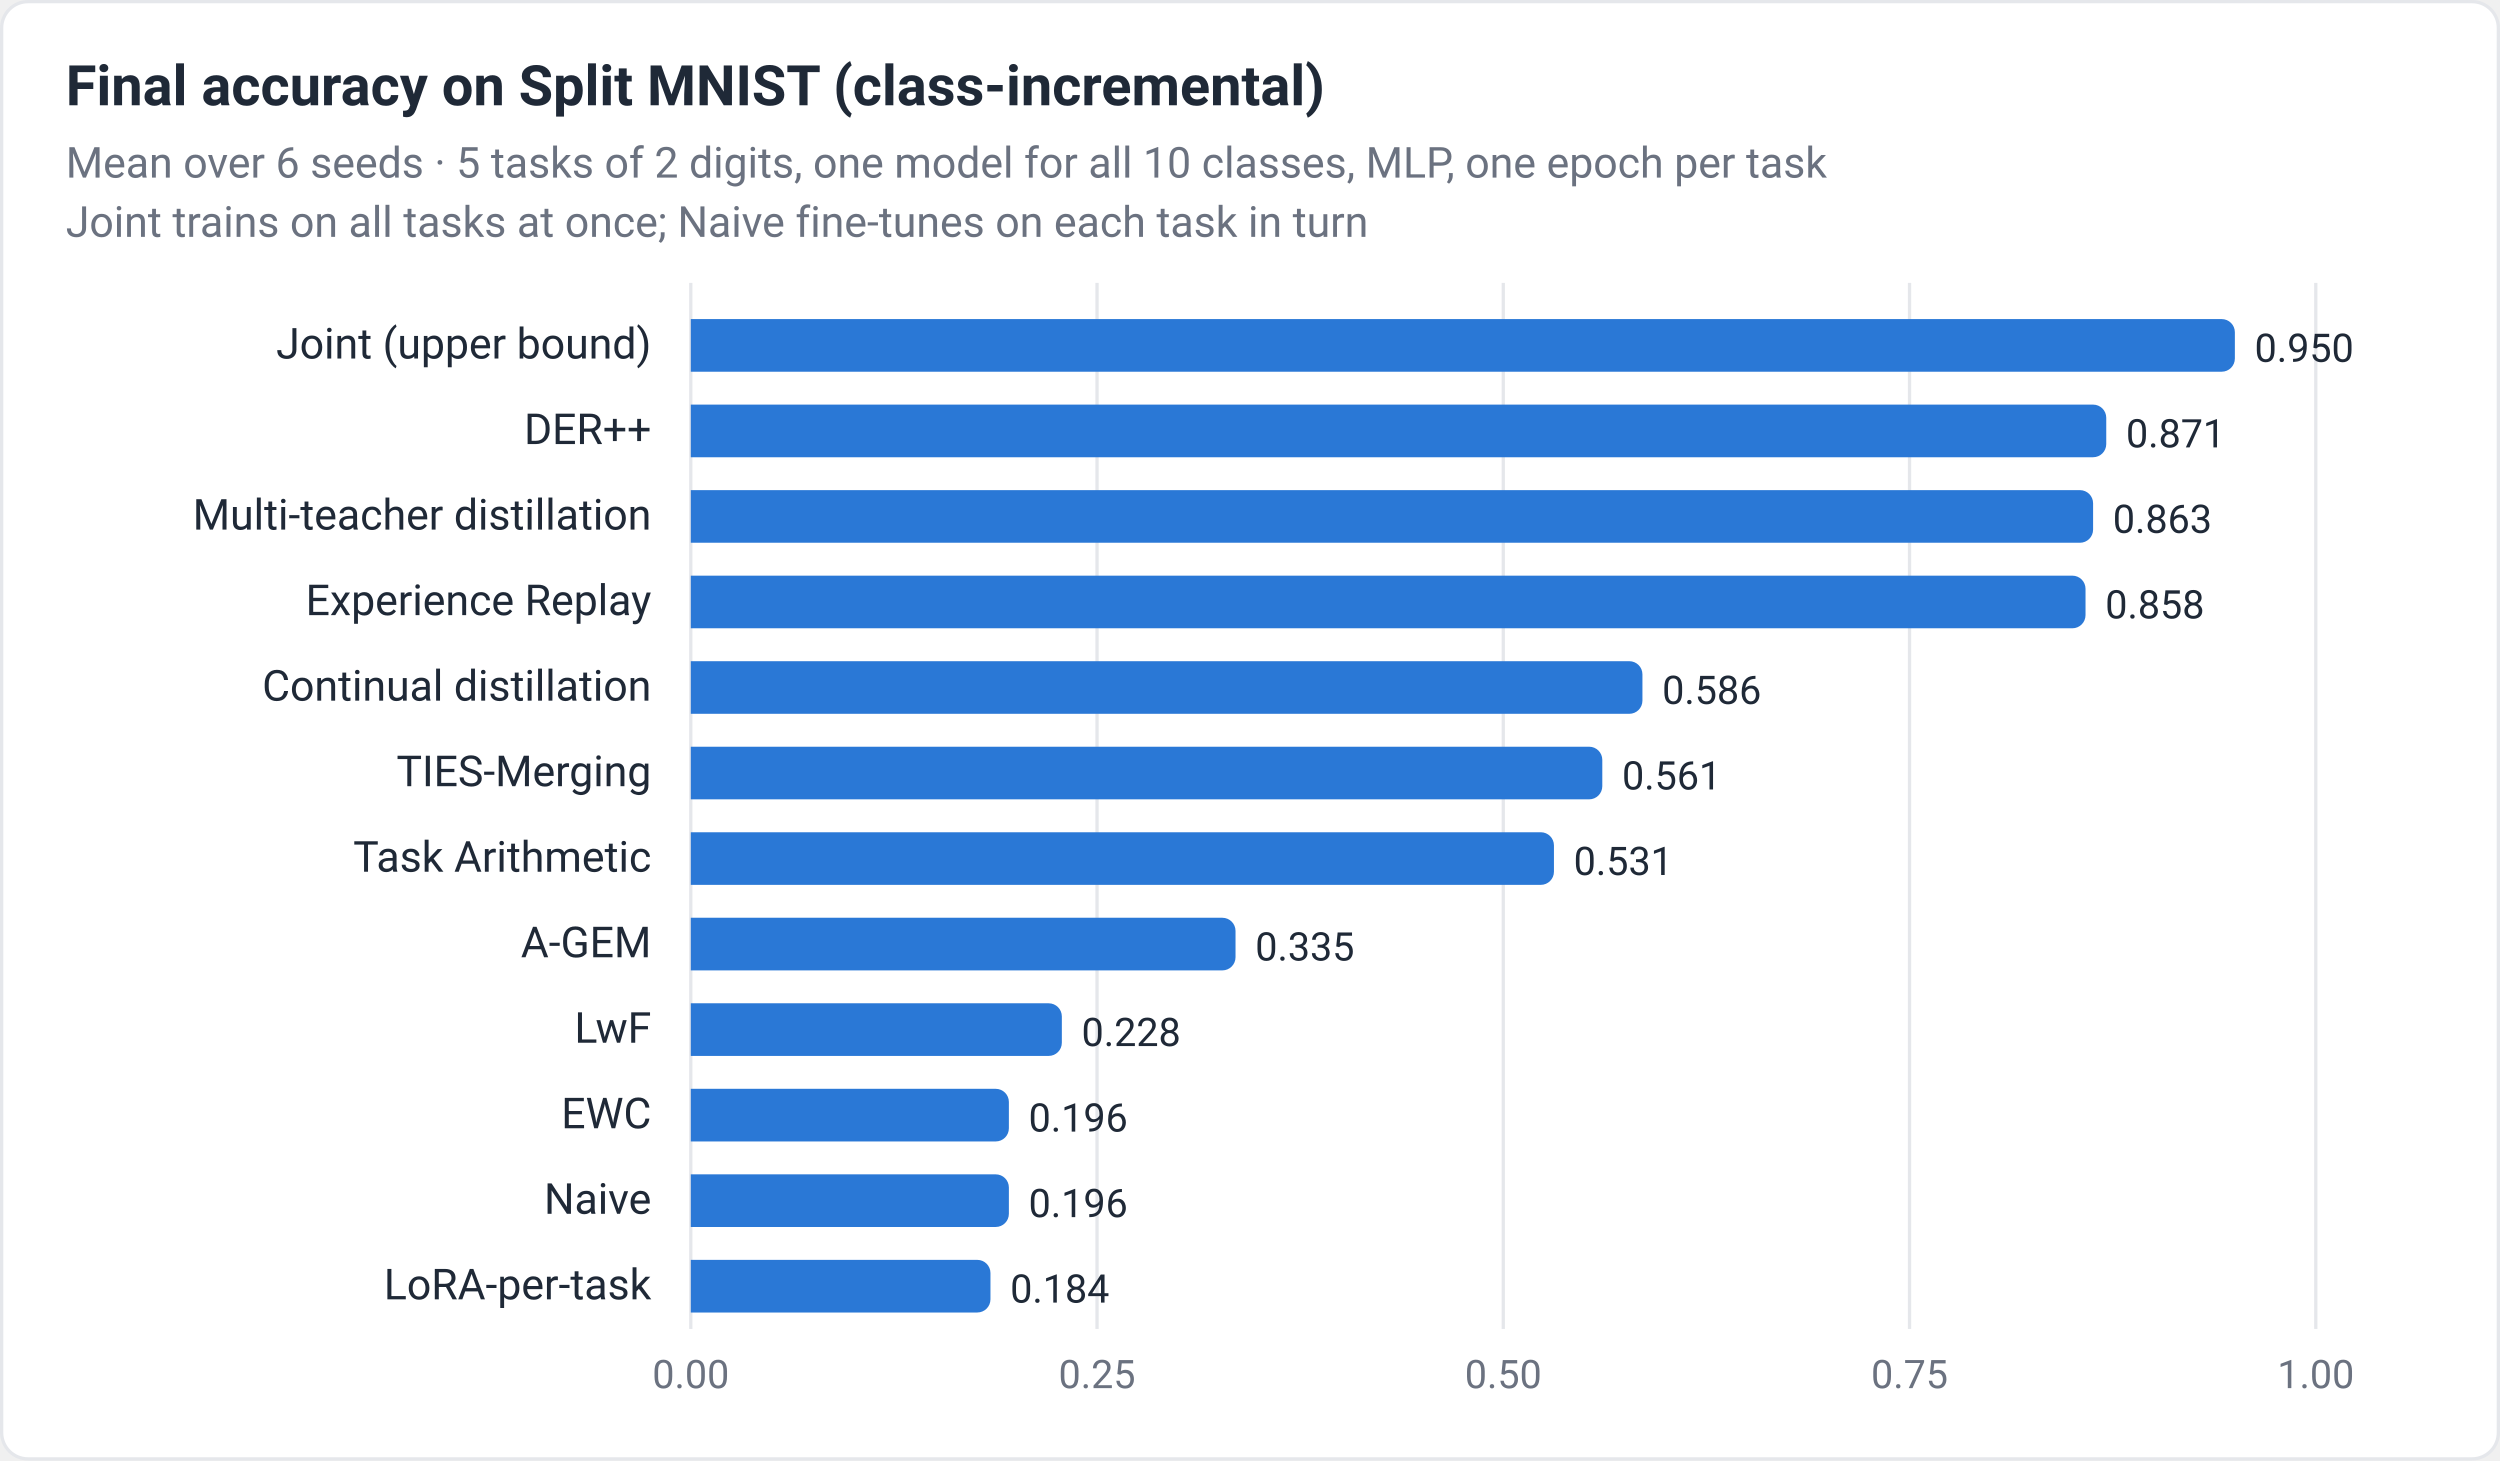
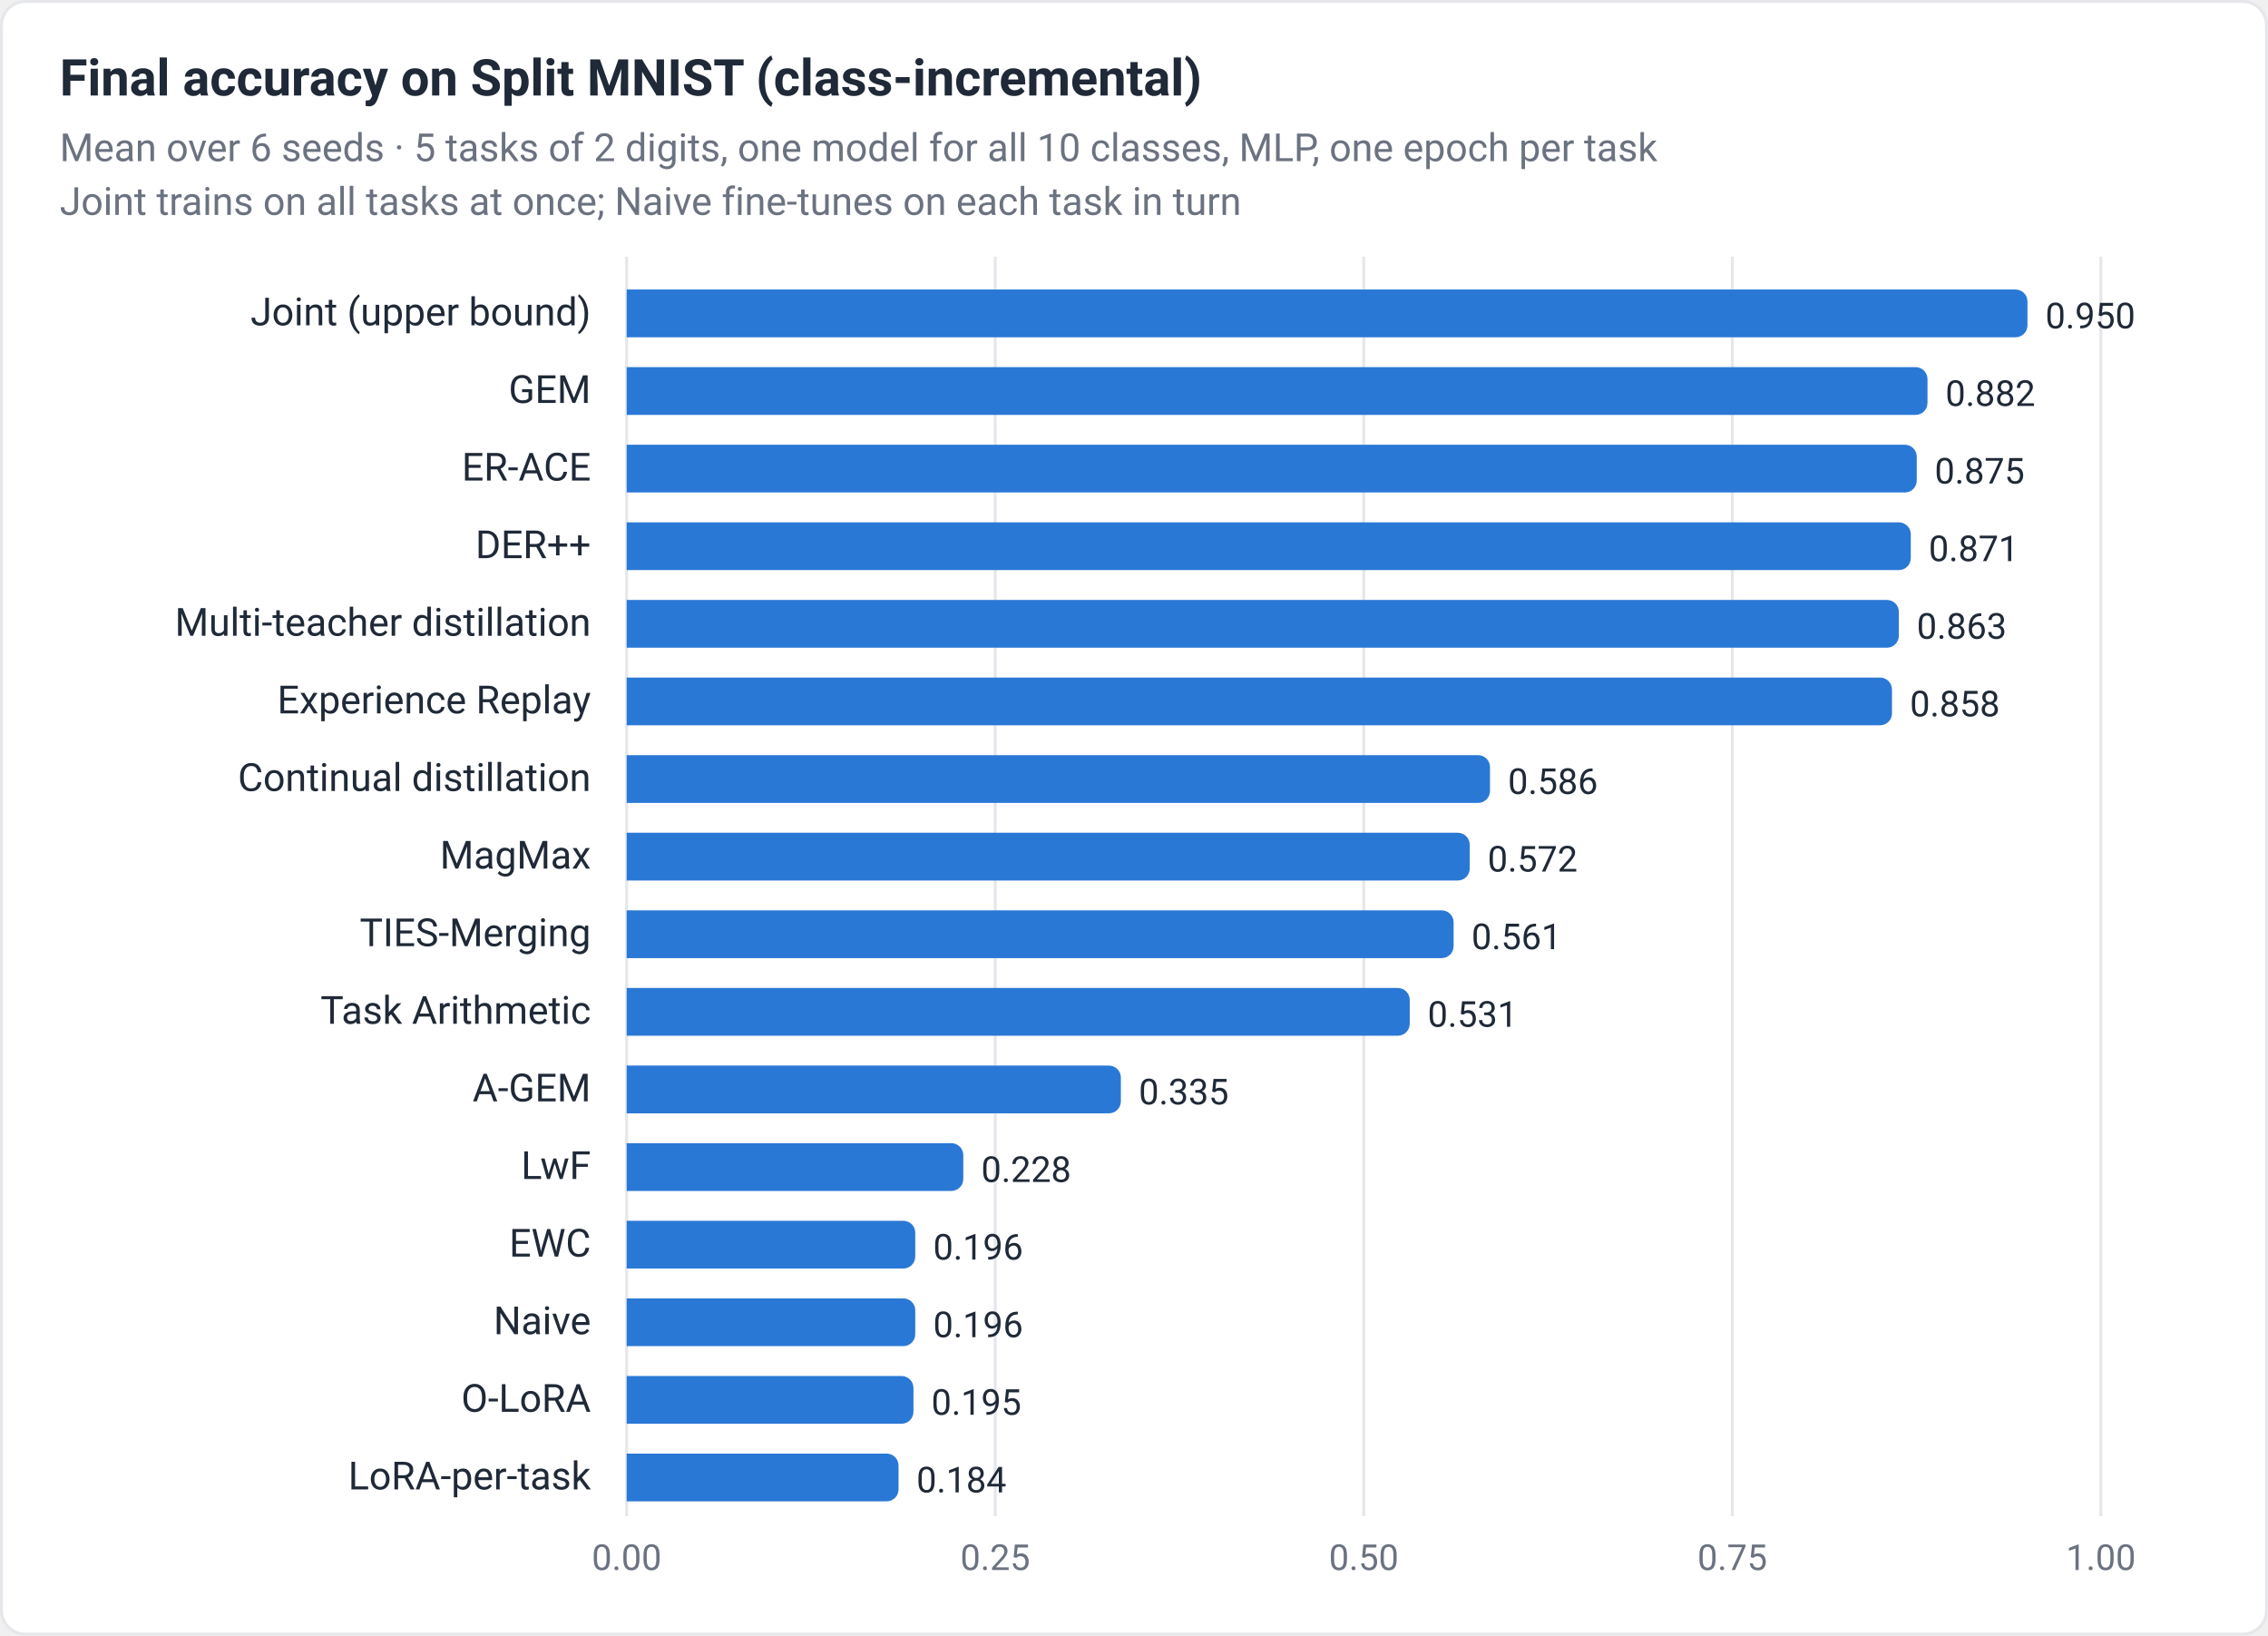
- <svg xmlns="http://www.w3.org/2000/svg" viewBox="0 0 760 444" width="760" height="444" role="img" aria-labelledby="acc-title acc-desc" font-family="system-ui, -apple-system, Segoe UI, Roboto, Helvetica, Arial, sans-serif">
+ <svg xmlns="http://www.w3.org/2000/svg" viewBox="0 0 760 548" width="760" height="548" role="img" aria-labelledby="acc-title acc-desc" font-family="system-ui, -apple-system, Segoe UI, Roboto, Helvetica, Arial, sans-serif">
  <style>
.bg{fill:#fff;stroke:#e5e7eb}.t{fill:#1f2937}.m{fill:#6b7280}.g{stroke:#e5e7eb}.b{fill:#2a78d6}
@media (prefers-color-scheme:dark){.bg{fill:#1f2023;stroke:#3a3b40}.t{fill:#e5e7eb}.m{fill:#9ca3af}.g{stroke:#374151}.b{fill:#3987e5}}
</style>
-   <rect class="bg" x="0.5" y="0.5" width="759" height="443" rx="8" />
+   <rect class="bg" x="0.5" y="0.5" width="759" height="547" rx="8" />
  <text class="t" x="20" y="32" font-size="17" font-weight="600">Final accuracy on Split MNIST (class-incremental)</text>
  <text class="m" x="20" y="54" font-size="13">Mean over 6 seeds · 5 tasks of 2 digits, one model for all 10 classes, MLP, one epoch per task</text>
  <text class="m" x="20" y="72" font-size="13">Joint trains on all tasks at once; Naive fine-tunes on each task in turn</text>
-   <line class="g" x1="210.0" y1="86" x2="210.0" y2="404" />
-   <text class="m" x="210.0" y="422" font-size="12" text-anchor="middle">0.00</text>
-   <line class="g" x1="333.5" y1="86" x2="333.5" y2="404" />
-   <text class="m" x="333.5" y="422" font-size="12" text-anchor="middle">0.25</text>
-   <line class="g" x1="457.0" y1="86" x2="457.0" y2="404" />
-   <text class="m" x="457.0" y="422" font-size="12" text-anchor="middle">0.50</text>
-   <line class="g" x1="580.5" y1="86" x2="580.5" y2="404" />
-   <text class="m" x="580.5" y="422" font-size="12" text-anchor="middle">0.75</text>
-   <line class="g" x1="704.0" y1="86" x2="704.0" y2="404" />
-   <text class="m" x="704.0" y="422" font-size="12" text-anchor="middle">1.00</text>
+   <line class="g" x1="210.0" y1="86" x2="210.0" y2="508" />
+   <text class="m" x="210.0" y="526" font-size="12" text-anchor="middle">0.00</text>
+   <line class="g" x1="333.5" y1="86" x2="333.5" y2="508" />
+   <text class="m" x="333.5" y="526" font-size="12" text-anchor="middle">0.25</text>
+   <line class="g" x1="457.0" y1="86" x2="457.0" y2="508" />
+   <text class="m" x="457.0" y="526" font-size="12" text-anchor="middle">0.50</text>
+   <line class="g" x1="580.5" y1="86" x2="580.5" y2="508" />
+   <text class="m" x="580.5" y="526" font-size="12" text-anchor="middle">0.75</text>
+   <line class="g" x1="704.0" y1="86" x2="704.0" y2="508" />
+   <text class="m" x="704.0" y="526" font-size="12" text-anchor="middle">1.00</text>
  <text class="t" x="198" y="109.0" font-size="13" text-anchor="end">Joint (upper bound)</text>
  <path class="b" d="M210.0,97.0h465.4a4.0,4.0 0 0 1 4.0,4.0v8.0a4.0,4.0 0 0 1 -4.0,4.0h-465.4z" />
  <text class="t" x="685.4" y="110.0" font-size="12">0.950</text>
-   <text class="t" x="198" y="135.0" font-size="13" text-anchor="end">DER++</text>
-   <path class="b" d="M210.0,123.0h426.3a4.0,4.0 0 0 1 4.0,4.0v8.0a4.0,4.0 0 0 1 -4.0,4.0h-426.3z" />
-   <text class="t" x="646.3" y="136.0" font-size="12">0.871</text>
-   <text class="t" x="198" y="161.0" font-size="13" text-anchor="end">Multi-teacher distillation</text>
-   <path class="b" d="M210.0,149.0h422.3a4.0,4.0 0 0 1 4.0,4.0v8.0a4.0,4.0 0 0 1 -4.0,4.0h-422.3z" />
-   <text class="t" x="642.3" y="162.0" font-size="12">0.863</text>
-   <text class="t" x="198" y="187.0" font-size="13" text-anchor="end">Experience Replay</text>
-   <path class="b" d="M210.0,175.0h420.0a4.0,4.0 0 0 1 4.0,4.0v8.0a4.0,4.0 0 0 1 -4.0,4.0h-420.0z" />
-   <text class="t" x="640.0" y="188.0" font-size="12">0.858</text>
-   <text class="t" x="198" y="213.0" font-size="13" text-anchor="end">Continual distillation</text>
-   <path class="b" d="M210.0,201.0h285.3a4.0,4.0 0 0 1 4.0,4.0v8.0a4.0,4.0 0 0 1 -4.0,4.0h-285.3z" />
-   <text class="t" x="505.3" y="214.0" font-size="12">0.586</text>
-   <text class="t" x="198" y="239.0" font-size="13" text-anchor="end">TIES-Merging</text>
-   <path class="b" d="M210.0,227.0h273.1a4.0,4.0 0 0 1 4.0,4.0v8.0a4.0,4.0 0 0 1 -4.0,4.0h-273.1z" />
-   <text class="t" x="493.1" y="240.0" font-size="12">0.561</text>
-   <text class="t" x="198" y="265.0" font-size="13" text-anchor="end">Task Arithmetic</text>
-   <path class="b" d="M210.0,253.0h258.4a4.0,4.0 0 0 1 4.0,4.0v8.0a4.0,4.0 0 0 1 -4.0,4.0h-258.4z" />
-   <text class="t" x="478.4" y="266.0" font-size="12">0.531</text>
-   <text class="t" x="198" y="291.0" font-size="13" text-anchor="end">A-GEM</text>
-   <path class="b" d="M210.0,279.0h161.6a4.0,4.0 0 0 1 4.0,4.0v8.0a4.0,4.0 0 0 1 -4.0,4.0h-161.6z" />
-   <text class="t" x="381.6" y="292.0" font-size="12">0.335</text>
-   <text class="t" x="198" y="317.0" font-size="13" text-anchor="end">LwF</text>
-   <path class="b" d="M210.0,305.0h108.8a4.0,4.0 0 0 1 4.0,4.0v8.0a4.0,4.0 0 0 1 -4.0,4.0h-108.8z" />
-   <text class="t" x="328.8" y="318.0" font-size="12">0.228</text>
-   <text class="t" x="198" y="343.0" font-size="13" text-anchor="end">EWC</text>
-   <path class="b" d="M210.0,331.0h92.7a4.0,4.0 0 0 1 4.0,4.0v8.0a4.0,4.0 0 0 1 -4.0,4.0h-92.7z" />
-   <text class="t" x="312.7" y="344.0" font-size="12">0.196</text>
-   <text class="t" x="198" y="369.0" font-size="13" text-anchor="end">Naive</text>
-   <path class="b" d="M210.0,357.0h92.7a4.0,4.0 0 0 1 4.0,4.0v8.0a4.0,4.0 0 0 1 -4.0,4.0h-92.7z" />
-   <text class="t" x="312.7" y="370.0" font-size="12">0.196</text>
-   <text class="t" x="198" y="395.0" font-size="13" text-anchor="end">LoRA-per-task</text>
-   <path class="b" d="M210.0,383.0h87.1a4.0,4.0 0 0 1 4.0,4.0v8.0a4.0,4.0 0 0 1 -4.0,4.0h-87.1z" />
-   <text class="t" x="307.1" y="396.0" font-size="12">0.184</text>
+   <text class="t" x="198" y="135.0" font-size="13" text-anchor="end">GEM</text>
+   <path class="b" d="M210.0,123.0h431.9a4.0,4.0 0 0 1 4.0,4.0v8.0a4.0,4.0 0 0 1 -4.0,4.0h-431.9z" />
+   <text class="t" x="651.9" y="136.0" font-size="12">0.882</text>
+   <text class="t" x="198" y="161.0" font-size="13" text-anchor="end">ER-ACE</text>
+   <path class="b" d="M210.0,149.0h428.3a4.0,4.0 0 0 1 4.0,4.0v8.0a4.0,4.0 0 0 1 -4.0,4.0h-428.3z" />
+   <text class="t" x="648.3" y="162.0" font-size="12">0.875</text>
+   <text class="t" x="198" y="187.0" font-size="13" text-anchor="end">DER++</text>
+   <path class="b" d="M210.0,175.0h426.3a4.0,4.0 0 0 1 4.0,4.0v8.0a4.0,4.0 0 0 1 -4.0,4.0h-426.3z" />
+   <text class="t" x="646.3" y="188.0" font-size="12">0.871</text>
+   <text class="t" x="198" y="213.0" font-size="13" text-anchor="end">Multi-teacher distillation</text>
+   <path class="b" d="M210.0,201.0h422.3a4.0,4.0 0 0 1 4.0,4.0v8.0a4.0,4.0 0 0 1 -4.0,4.0h-422.3z" />
+   <text class="t" x="642.3" y="214.0" font-size="12">0.863</text>
+   <text class="t" x="198" y="239.0" font-size="13" text-anchor="end">Experience Replay</text>
+   <path class="b" d="M210.0,227.0h420.0a4.0,4.0 0 0 1 4.0,4.0v8.0a4.0,4.0 0 0 1 -4.0,4.0h-420.0z" />
+   <text class="t" x="640.0" y="240.0" font-size="12">0.858</text>
+   <text class="t" x="198" y="265.0" font-size="13" text-anchor="end">Continual distillation</text>
+   <path class="b" d="M210.0,253.0h285.3a4.0,4.0 0 0 1 4.0,4.0v8.0a4.0,4.0 0 0 1 -4.0,4.0h-285.3z" />
+   <text class="t" x="505.3" y="266.0" font-size="12">0.586</text>
+   <text class="t" x="198" y="291.0" font-size="13" text-anchor="end">MagMax</text>
+   <path class="b" d="M210.0,279.0h278.5a4.0,4.0 0 0 1 4.0,4.0v8.0a4.0,4.0 0 0 1 -4.0,4.0h-278.5z" />
+   <text class="t" x="498.5" y="292.0" font-size="12">0.572</text>
+   <text class="t" x="198" y="317.0" font-size="13" text-anchor="end">TIES-Merging</text>
+   <path class="b" d="M210.0,305.0h273.1a4.0,4.0 0 0 1 4.0,4.0v8.0a4.0,4.0 0 0 1 -4.0,4.0h-273.1z" />
+   <text class="t" x="493.1" y="318.0" font-size="12">0.561</text>
+   <text class="t" x="198" y="343.0" font-size="13" text-anchor="end">Task Arithmetic</text>
+   <path class="b" d="M210.0,331.0h258.4a4.0,4.0 0 0 1 4.0,4.0v8.0a4.0,4.0 0 0 1 -4.0,4.0h-258.4z" />
+   <text class="t" x="478.4" y="344.0" font-size="12">0.531</text>
+   <text class="t" x="198" y="369.0" font-size="13" text-anchor="end">A-GEM</text>
+   <path class="b" d="M210.0,357.0h161.6a4.0,4.0 0 0 1 4.0,4.0v8.0a4.0,4.0 0 0 1 -4.0,4.0h-161.6z" />
+   <text class="t" x="381.6" y="370.0" font-size="12">0.335</text>
+   <text class="t" x="198" y="395.0" font-size="13" text-anchor="end">LwF</text>
+   <path class="b" d="M210.0,383.0h108.8a4.0,4.0 0 0 1 4.0,4.0v8.0a4.0,4.0 0 0 1 -4.0,4.0h-108.8z" />
+   <text class="t" x="328.8" y="396.0" font-size="12">0.228</text>
+   <text class="t" x="198" y="421.0" font-size="13" text-anchor="end">EWC</text>
+   <path class="b" d="M210.0,409.0h92.7a4.0,4.0 0 0 1 4.0,4.0v8.0a4.0,4.0 0 0 1 -4.0,4.0h-92.7z" />
+   <text class="t" x="312.7" y="422.0" font-size="12">0.196</text>
+   <text class="t" x="198" y="447.0" font-size="13" text-anchor="end">Naive</text>
+   <path class="b" d="M210.0,435.0h92.7a4.0,4.0 0 0 1 4.0,4.0v8.0a4.0,4.0 0 0 1 -4.0,4.0h-92.7z" />
+   <text class="t" x="312.7" y="448.0" font-size="12">0.196</text>
+   <text class="t" x="198" y="473.0" font-size="13" text-anchor="end">O-LoRA</text>
+   <path class="b" d="M210.0,461.0h92.1a4.0,4.0 0 0 1 4.0,4.0v8.0a4.0,4.0 0 0 1 -4.0,4.0h-92.1z" />
+   <text class="t" x="312.1" y="474.0" font-size="12">0.195</text>
+   <text class="t" x="198" y="499.0" font-size="13" text-anchor="end">LoRA-per-task</text>
+   <path class="b" d="M210.0,487.0h87.1a4.0,4.0 0 0 1 4.0,4.0v8.0a4.0,4.0 0 0 1 -4.0,4.0h-87.1z" />
+   <text class="t" x="307.1" y="500.0" font-size="12">0.184</text>
</svg>
